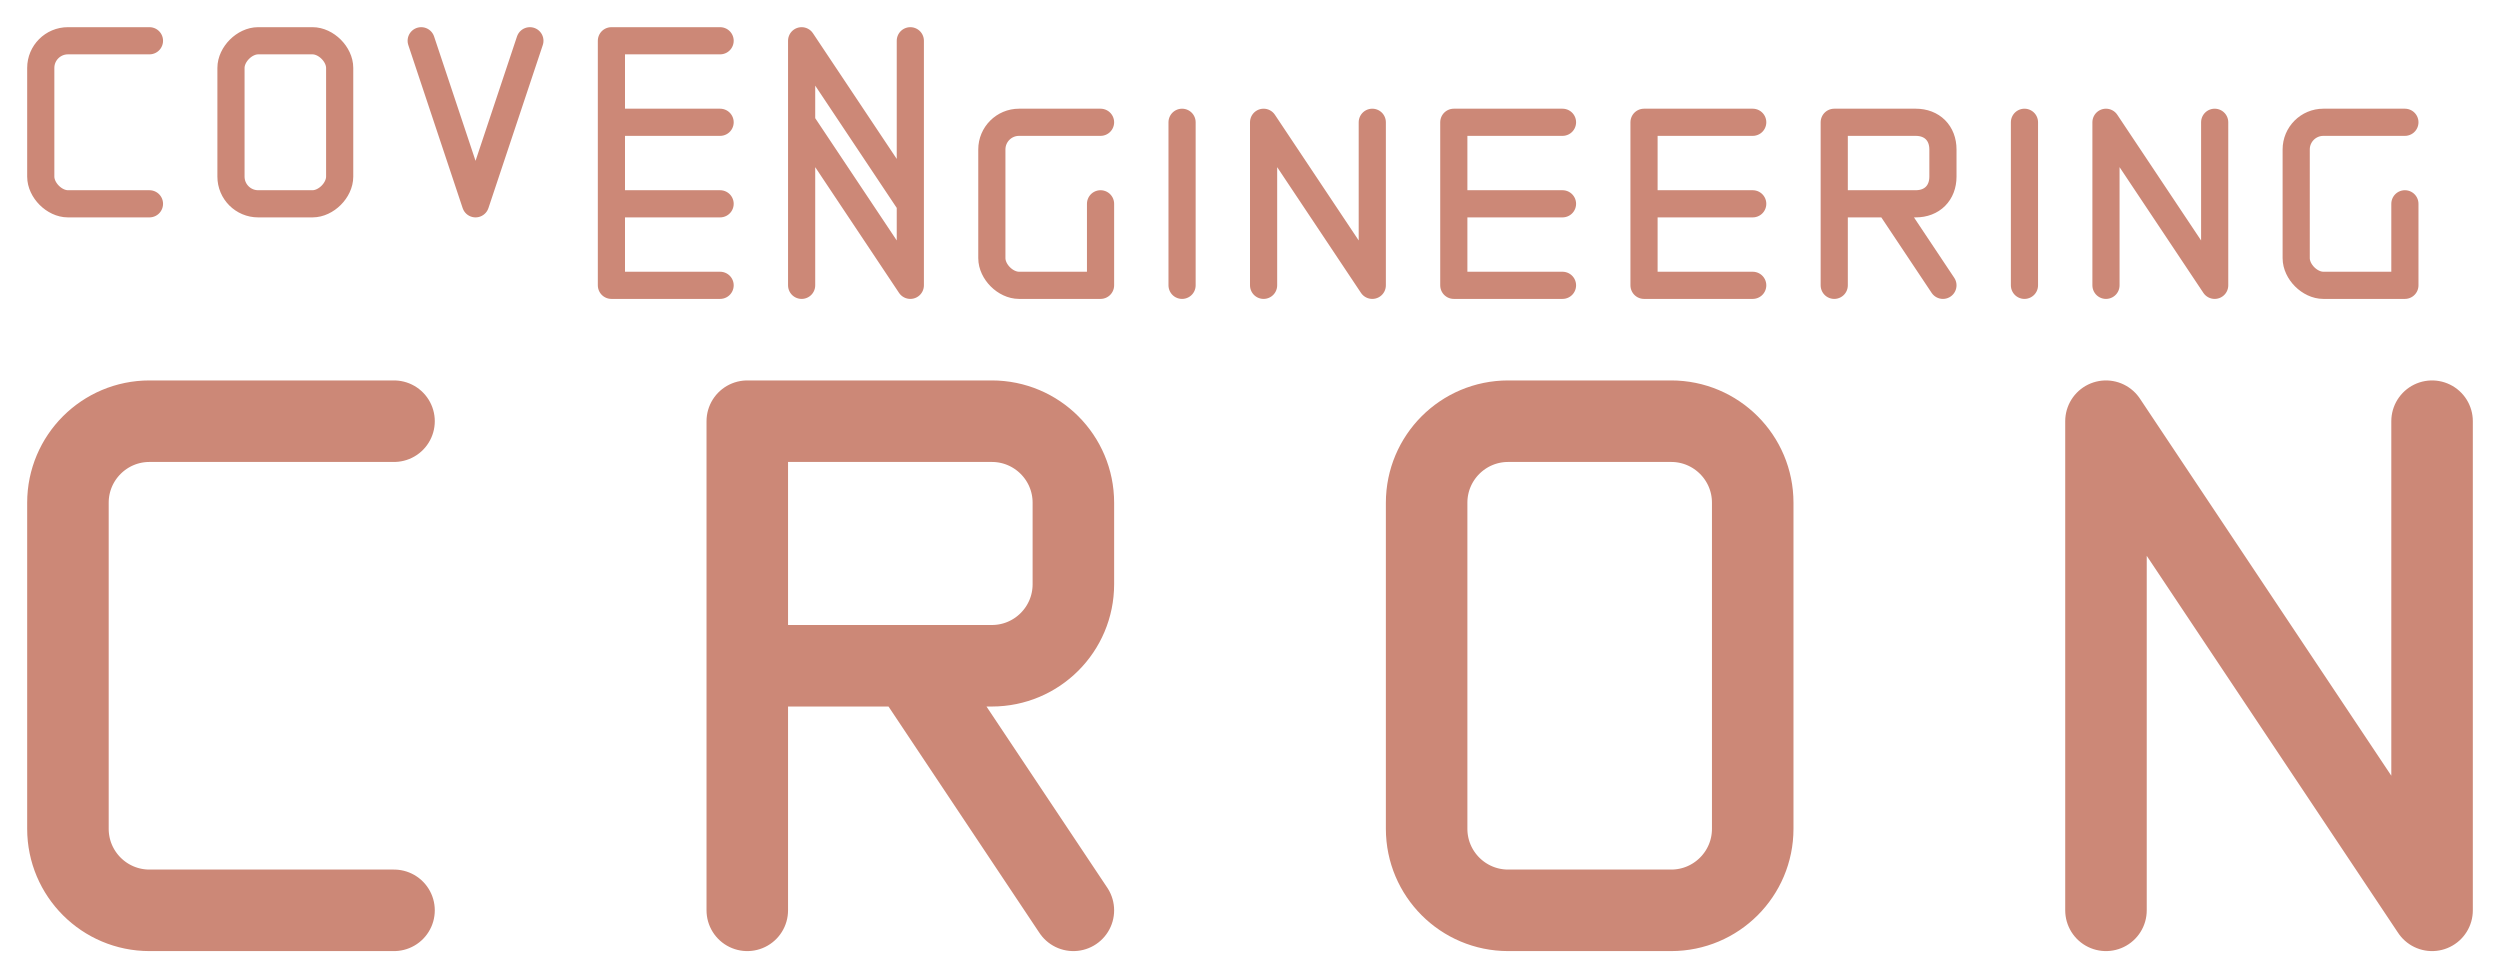
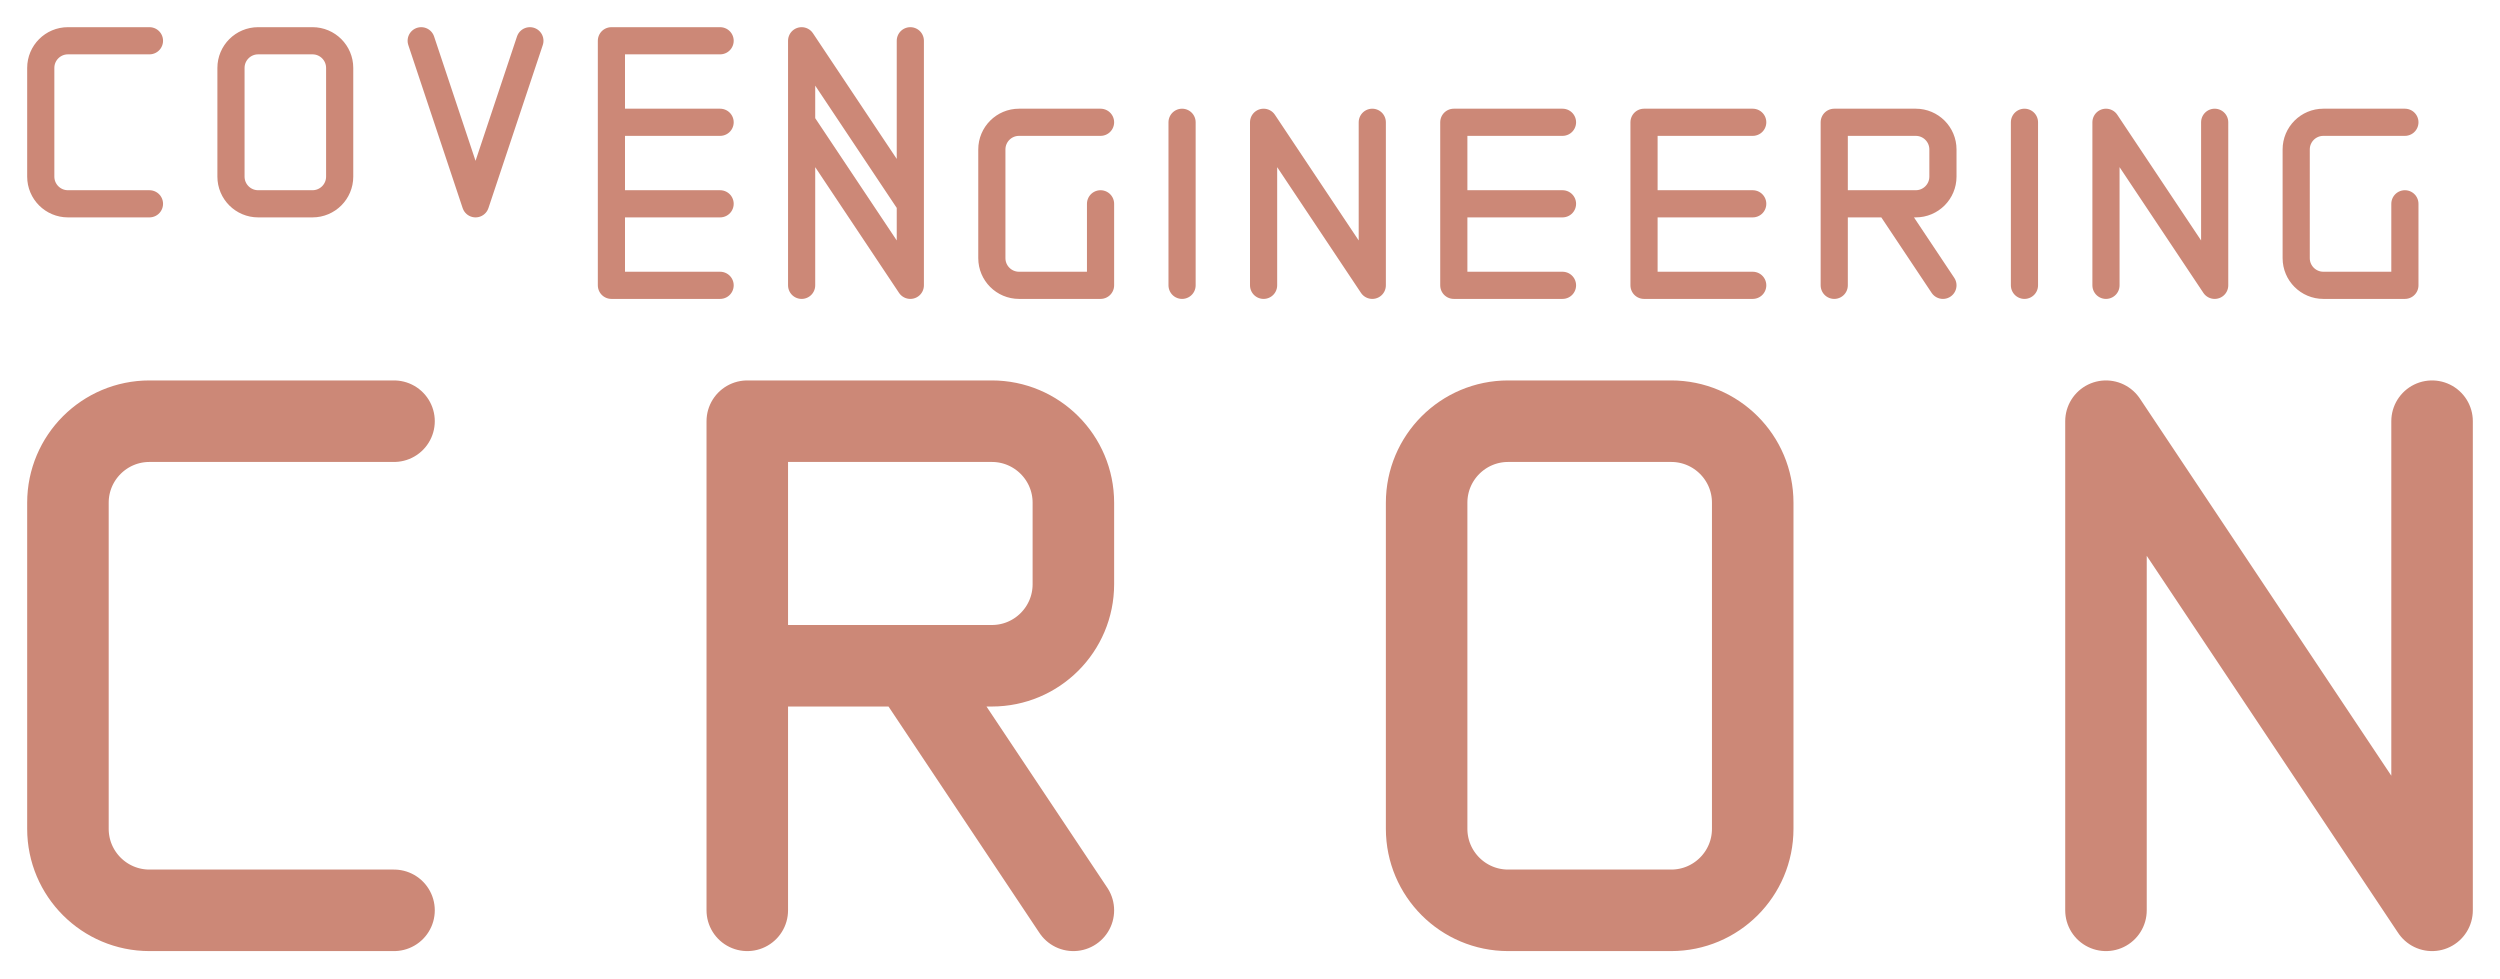
- <svg xmlns="http://www.w3.org/2000/svg" fill="none" stroke-linecap="round" stroke-linejoin="round" stroke="#c87" viewBox="0 0 92 36">
-   <path d="M26.5 1.5h-4v3h4-4v3h4m-7-6-2 6-2-6m-4 0c.5 0 1 .5 1 1v4c0 .5-.5 1-1 1h-2a1 1 0 0 1-1-1v-4c0-.5.5-1 1-1h2Zm-6 0h-3a1 1 0 0 0-1 1v4c0 .5.5 1 1 1h3m24 0v-6l4 6v-6m-7 3h-4v3h4-4v3h4m3 0v-6l4 6v-6m7 0h-3a1 1 0 0 0-1 1v4c0 .5.5 1 1 1h3v-3m3-3v6m3 0v-6l4 6v-6m7 0h-4v3h4-4v3h4m7-6h-4v3h4-4v3h4m3 0v-6h3c.6 0 1 .4 1 1v1c0 .6-.4 1-1 1h-3 2l2 3m3-6v6m3 0v-6l4 6v-6m7 0h-3a1 1 0 0 0-1 1v4c0 .5.5 1 1 1h3v-3" />
+ <svg xmlns="http://www.w3.org/2000/svg" fill="none" height="72" stroke-linecap="round" stroke-linejoin="round" stroke="#c87" viewBox="0 0 92 36" width="184">
+   <path d="M26.5 1.5h-4v3h4-4v3h4m-7-6-2 6-2-6m-4 0a1 1 0 0 1 1 1v4a1 1 0 0 1-1 1h-2a1 1 0 0 1-1-1v-4a1 1 0 0 1 1-1h2Zm-6 0h-3a1 1 0 0 0-1 1v4a1 1 0 0 0 1 1h3m24 0v-6l4 6v-6M26.5 4.5h-4v3h4-4v3h4m3 0v-6l4 6v-6m7 0h-3a1 1 0 0 0-1 1v4a1 1 0 0 0 1 1h3v-3m3-3v6m3 0v-6l4 6v-6m7 0h-4v3h4-4v3h4m7-6h-4v3h4-4v3h4m3 0v-6h3a1 1 0 0 1 1 1v1a1 1 0 0 1-1 1h-3 2l2 3m3-6v6m3 0v-6l4 6v-6m7 0h-3a1 1 0 0 0-1 1v4a1 1 0 0 0 1 1h3v-3" />
  <path stroke-width="3" d="M14.5 15.5h-9a3 3 0 0 0-3 3v12a3 3 0 0 0 3 3h9m63 0v-18l12 18v-18m-34 0a3 3 0 0 0-3 3v12a3 3 0 0 0 3 3h6a3 3 0 0 0 3-3v-12a3 3 0 0 0-3-3h-6Zm-28 9h9a3 3 0 0 0 3-3v-3a3 3 0 0 0-3-3h-9v18m0-9h6l6 9" />
</svg>
